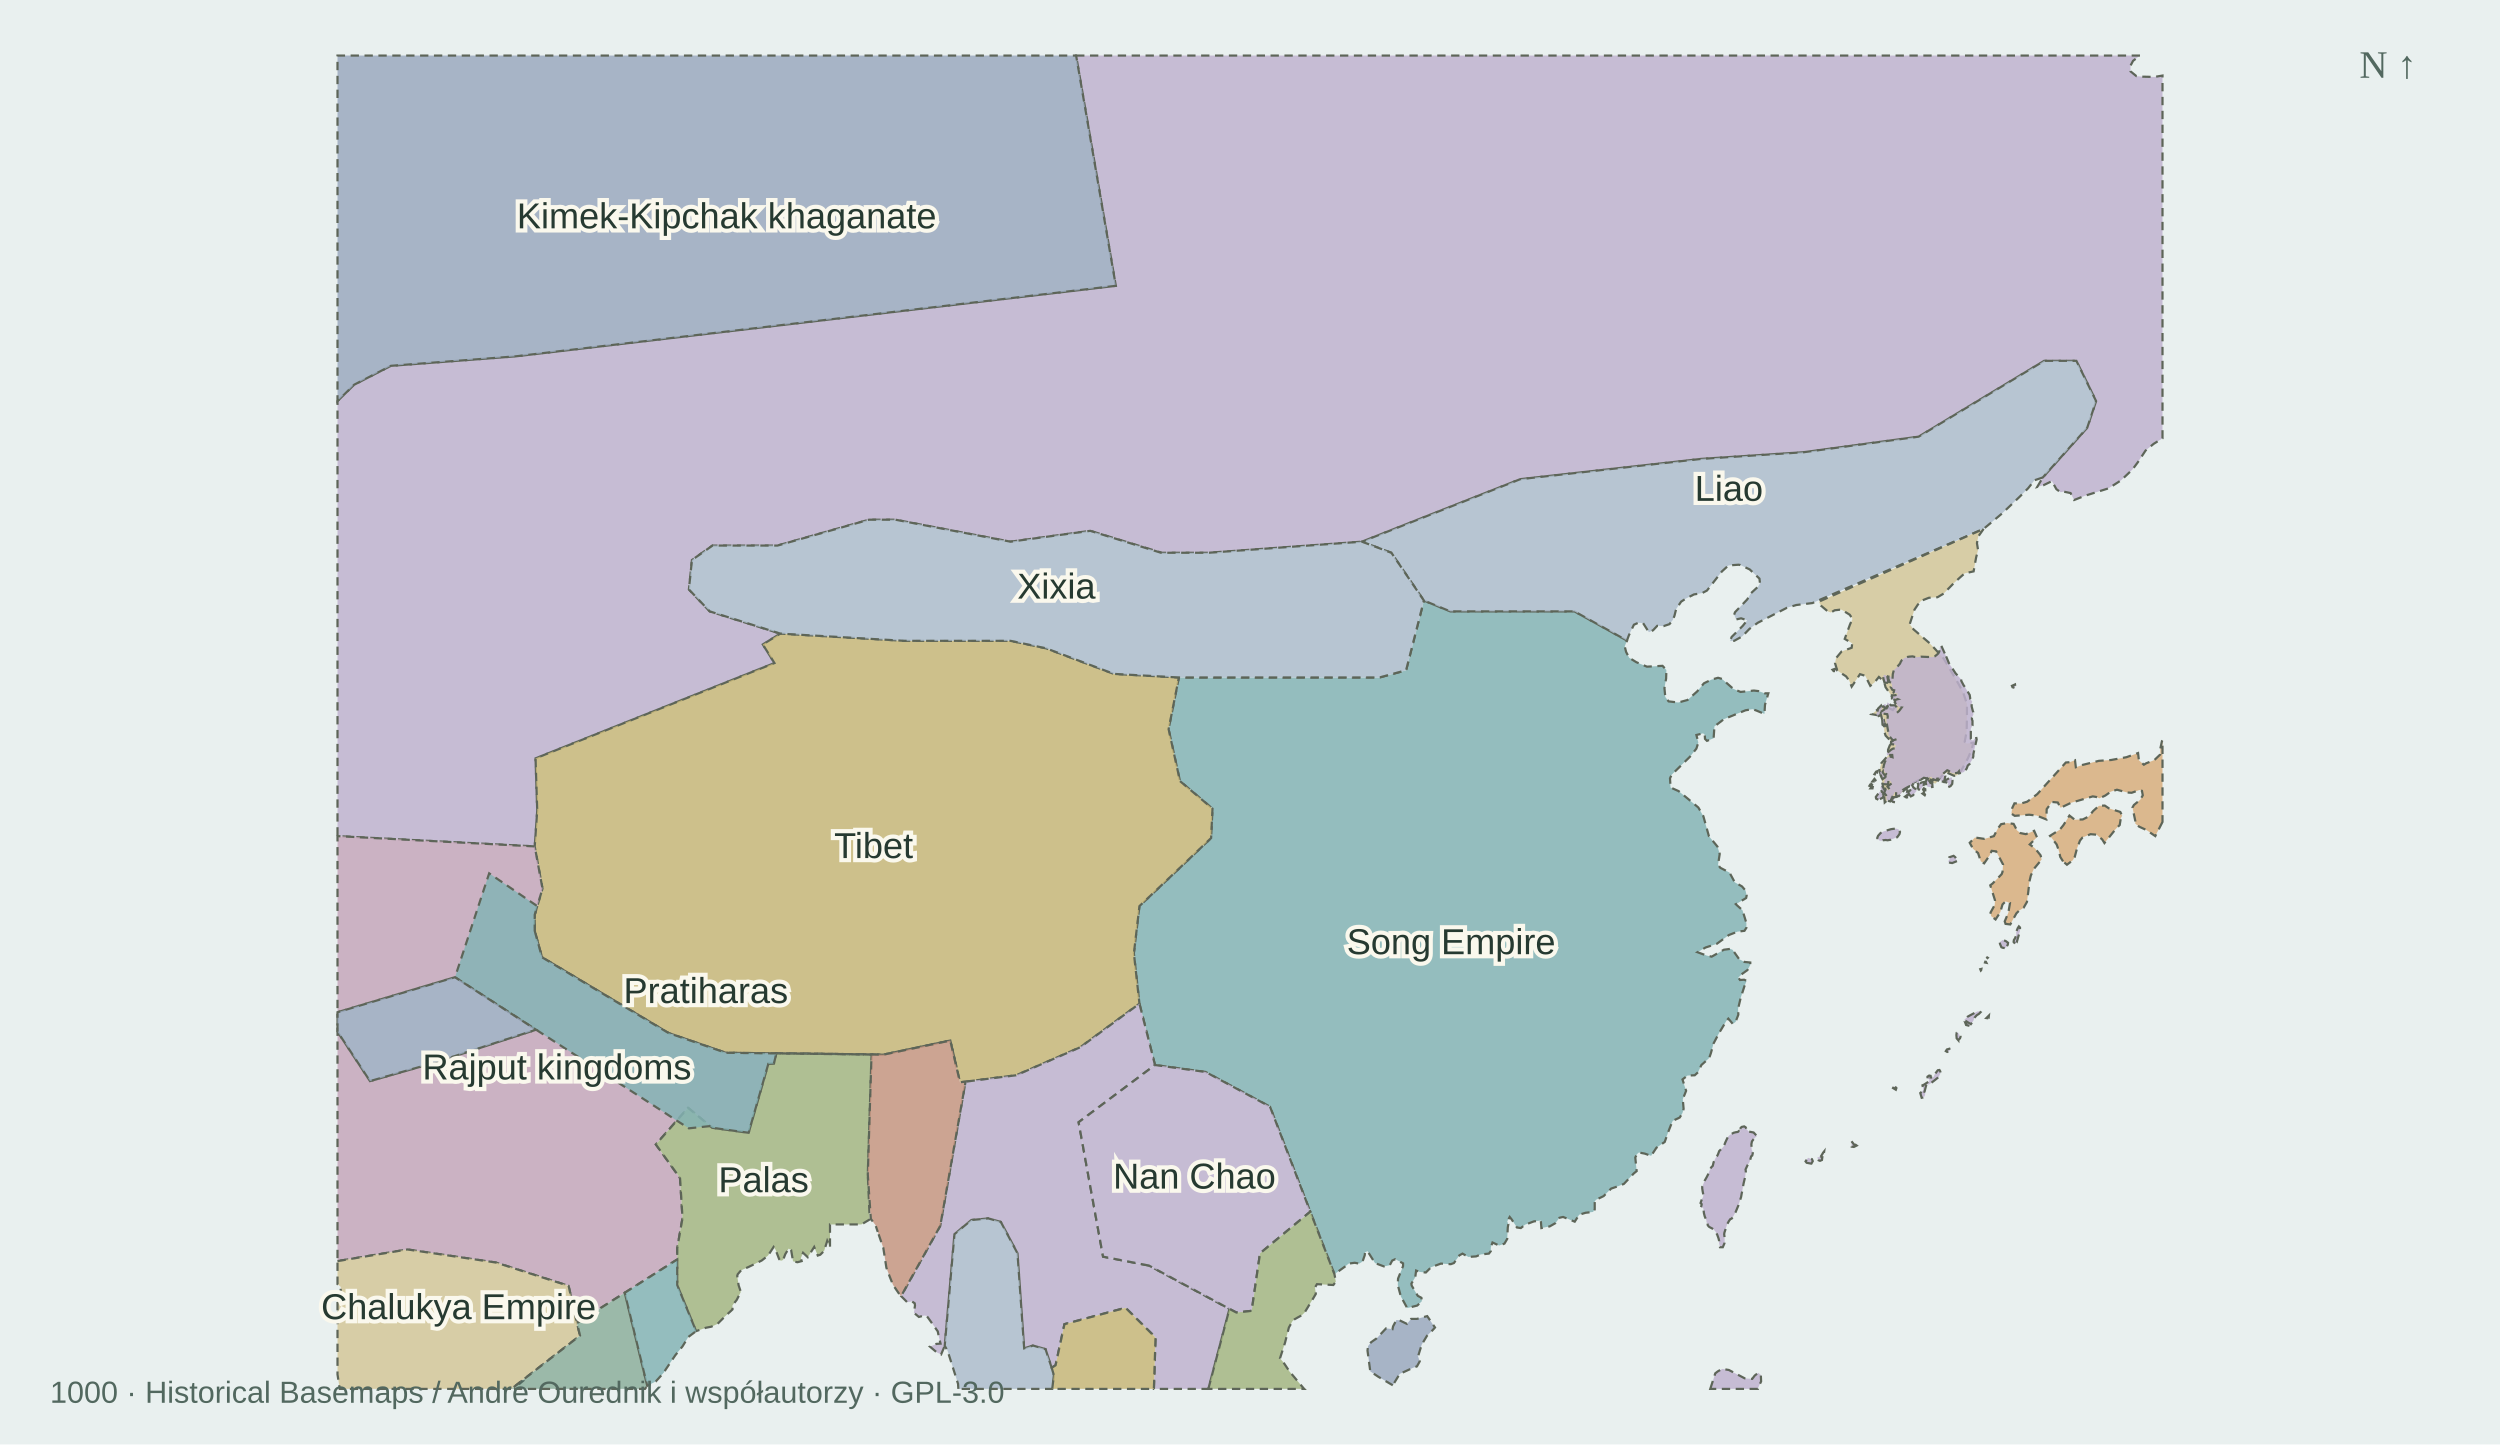
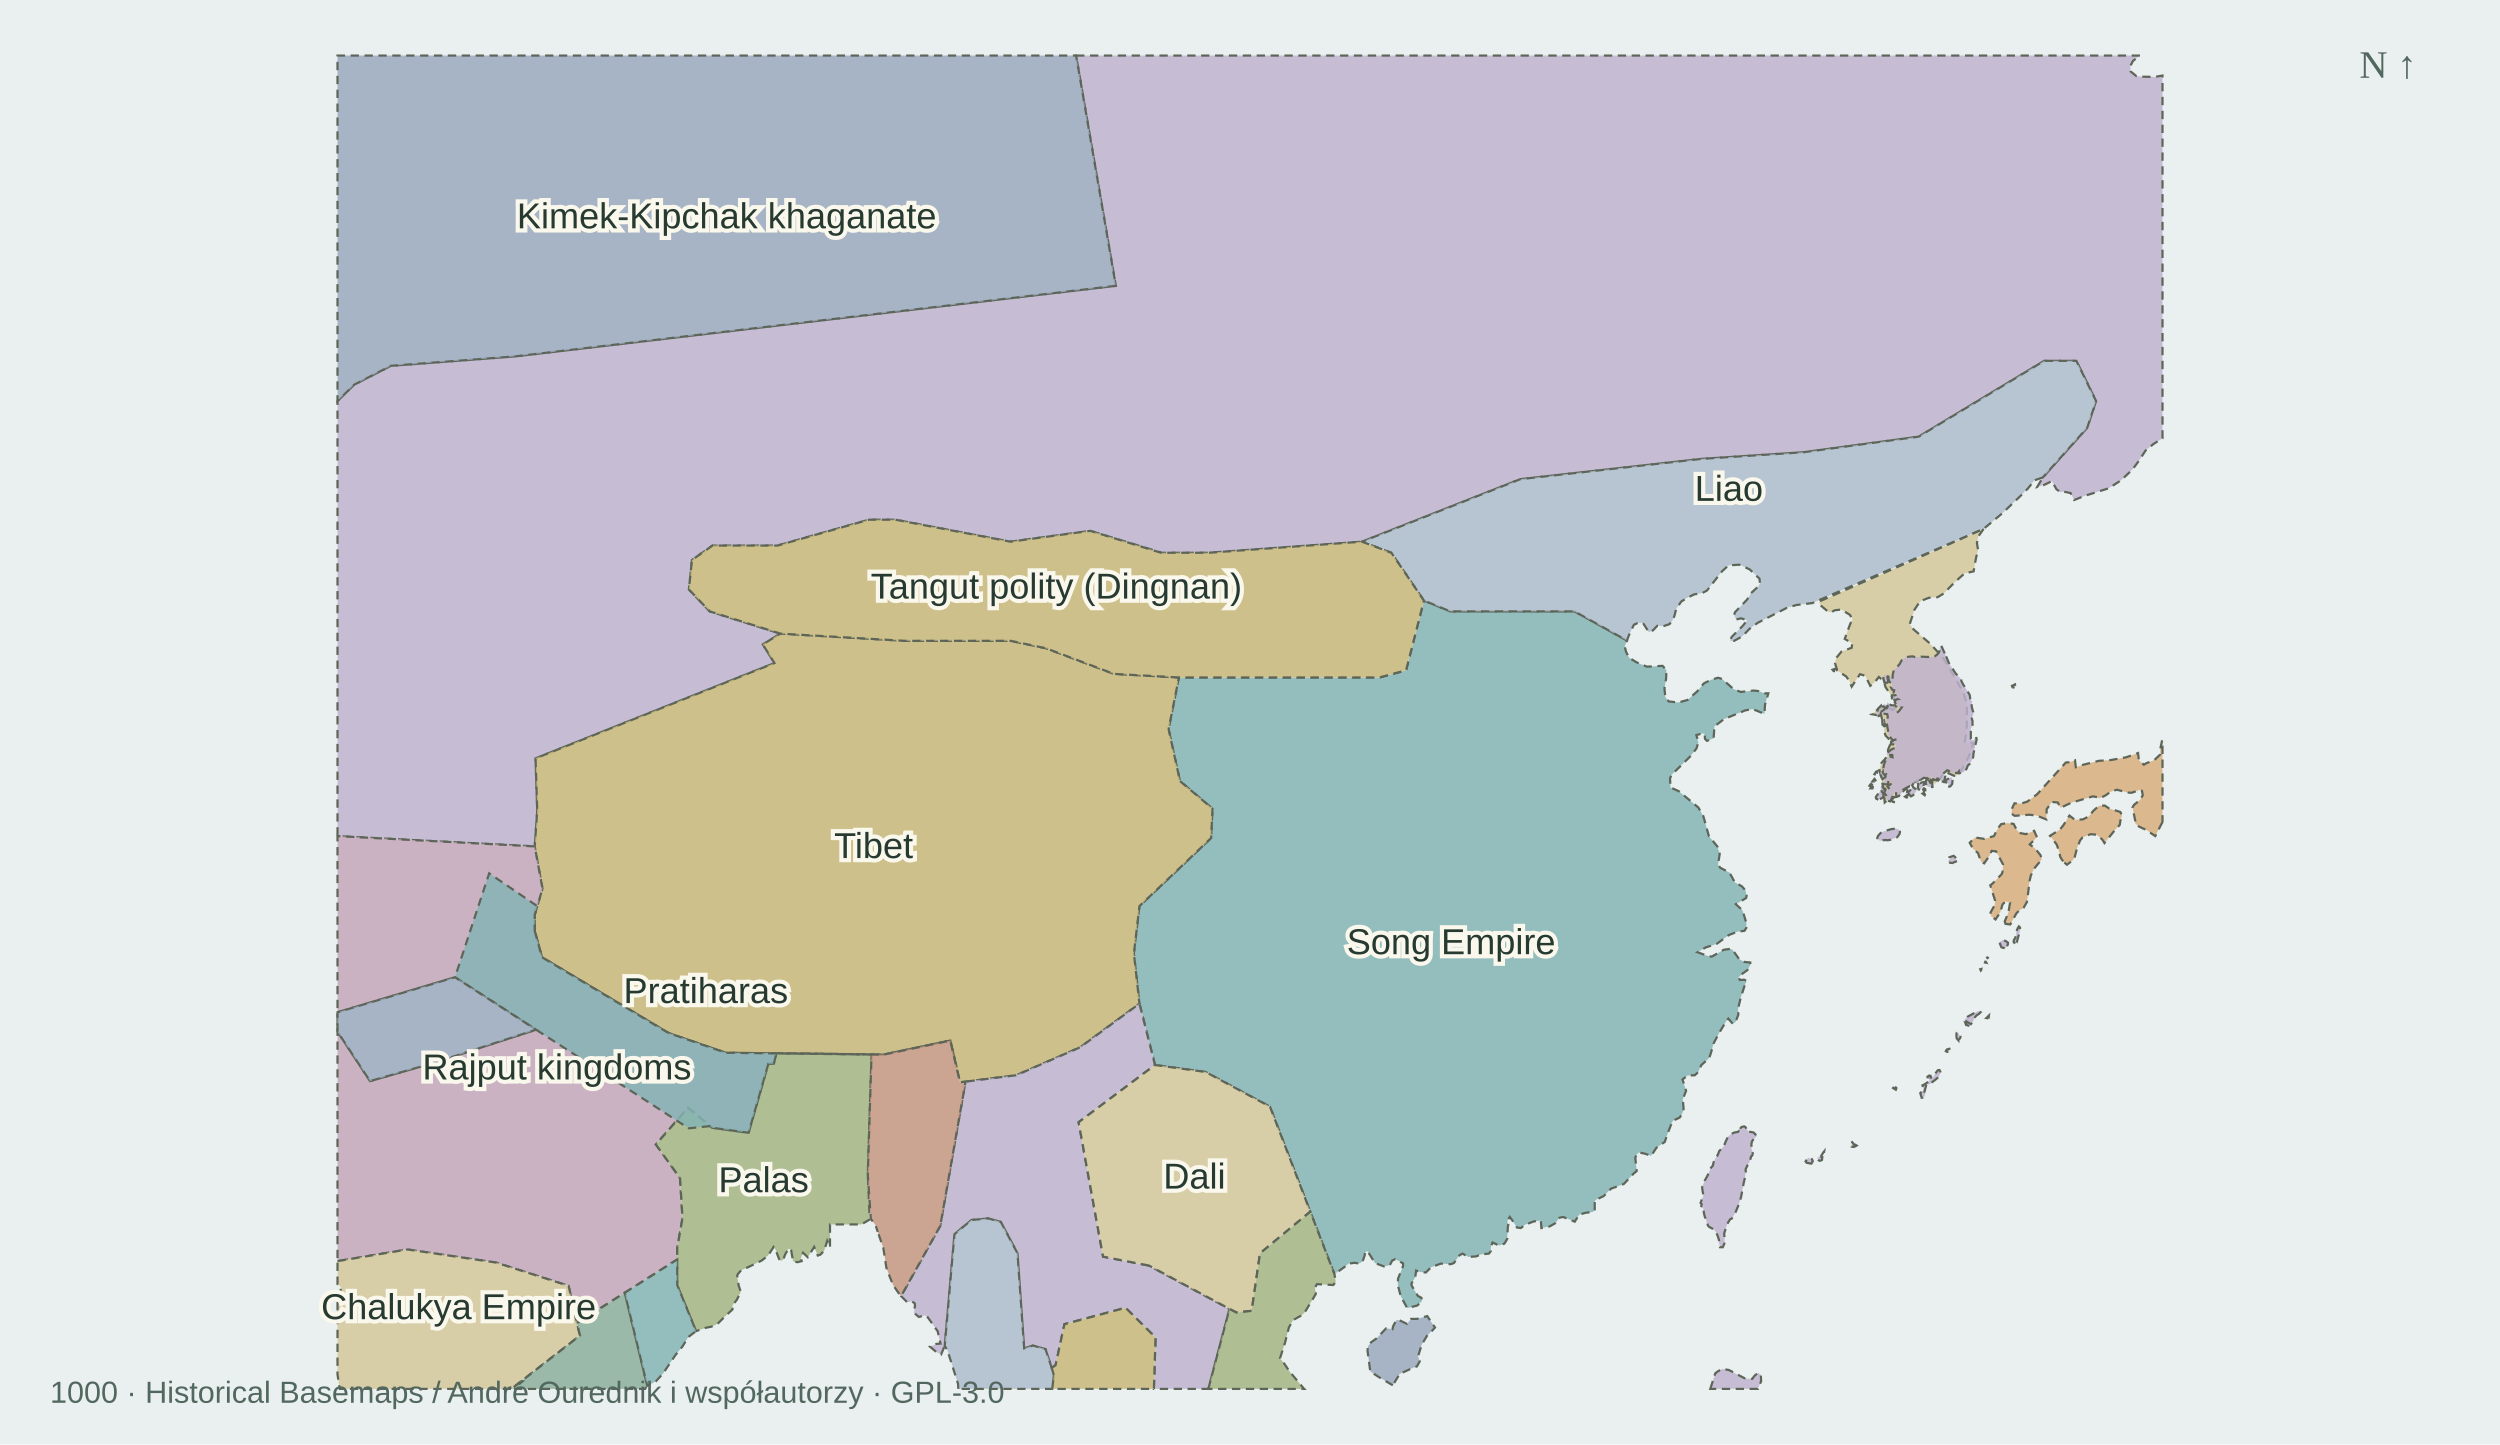
<svg xmlns="http://www.w3.org/2000/svg" viewBox="0 0 900 520" role="img" aria-label="Granice i obszary historyczne: 1000">
  <rect width="900" height="520" fill="#e9f0ef" />
  <path d="M121.5,144.4L127.5,138.5L140.7,131.7L185.5,128.3L401.7,102.9L387.4,20.0L770.4,20.0L767.9,21.9L767.0,23.6L767.0,25.7L769.1,27.4L771.3,27.6L775.6,27.7L778.5,27.2L778.5,157.8L775.3,159.8L772.4,162.2L769.7,166.3L767.7,169.0L763.6,172.9L759.1,175.8L750.5,178.5L746.7,180.0L745.4,177.5L743.0,177.0L741.8,177.2L740.3,176.1L738.7,173.2L735.6,174.7L733.4,175.3L735.4,171.9L751.4,154.0L754.6,144.4L747.5,129.9L735.9,129.9L690.7,157.2L649.3,162.8L612.5,165.2L547.3,172.5L490.3,195.0L435.0,199.0L418.3,199.0L392.5,191.1L363.8,195.0L322.4,187.1L312.8,187.1L279.9,196.4L256.5,196.4L249.1,201.6L248.0,212.2L255.5,220.1L280.9,228.1L274.6,232.0L278.8,238.7L192.8,273.0L192.9,276.5L193.4,291.8L192.5,304.7L121.5,301.0L121.5,144.4Z" fill="#c0b2cf" fill-opacity=".83" stroke="#5d6558" stroke-width=".8" stroke-dasharray="3 2" fill-rule="evenodd" />
  <path d="M415.8,383.4L410.2,361.3L408.2,343.2L410.2,326.2L423.3,313.8L436.0,301.7L436.5,291.1L424.8,281.2L420.7,262.5L424.4,243.9L496.6,243.9L506.2,241.3L512.6,216.2L522.1,220.1L566.8,220.1L585.7,230.6L584.9,232.7L585.4,234.7L586.5,236.8L589.1,238.4L592.9,240.0L598.5,239.7L599.9,241.2L599.8,244.3L599.2,247.7L599.5,250.9L600.7,252.5L604.2,252.9L607.5,252.0L611.0,248.9L613.4,246.0L616.0,244.7L618.5,244.0L619.9,244.4L624.0,248.0L626.6,249.1L631.4,248.6L633.1,248.8L635.3,249.6L636.6,249.6L635.4,253.7L635.2,257.0L632.3,255.8L630.9,255.3L628.4,255.7L620.6,258.9L617.2,261.5L616.9,265.8L614.5,266.7L613.8,266.0L613.7,264.5L613.1,264.0L610.7,264.6L611.4,267.3L610.7,269.5L608.4,272.4L601.8,278.9L601.2,280.2L601.4,283.5L604.3,284.8L607.7,287.6L611.4,290.7L613.2,293.8L615.2,301.0L618.3,304.8L619.1,307.4L618.5,311.3L619.3,312.4L622.6,314.1L624.5,317.6L627.1,319.1L628.4,320.6L628.8,322.4L628.6,323.3L624.9,325.5L625.3,325.9L627.3,327.7L628.7,332.3L628.7,334.0L628.0,335.1L625.5,335.4L622.4,336.6L618.0,339.8L614.0,341.1L611.1,342.8L614.4,344.0L616.2,344.4L620.6,341.9L622.9,341.6L623.7,341.9L626.1,345.3L628.0,346.3L630.1,346.5L630.1,347.4L629.1,349.2L627.3,350.5L625.8,351.9L626.4,352.8L627.9,352.7L628.8,353.1L628.0,355.0L626.6,359.4L625.7,363.2L625.8,365.3L624.8,367.9L623.8,368.6L622.2,366.7L621.5,367.5L618.8,372.0L616.9,375.6L615.9,379.2L615.3,380.9L612.5,383.4L611.3,386.0L610.1,387.1L607.5,387.2L605.7,388.6L607.0,392.7L605.8,395.7L606.1,399.2L605.7,400.7L604.7,402.3L602.2,403.5L601.5,405.1L600.6,407.4L599.3,411.1L596.3,413.2L594.4,416.1L592.1,415.3L590.0,414.9L589.3,415.5L588.7,416.7L589.2,421.6L588.2,422.4L584.6,426.2L582.9,426.9L580.0,427.9L577.3,430.6L574.6,431.9L574.1,432.5L574.1,435.4L573.5,436.3L570.8,436.6L568.5,437.3L566.9,439.8L565.2,439.1L562.7,438.1L561.4,438.4L560.0,440.3L557.9,441.5L554.9,442.1L554.7,439.4L552.2,439.7L549.0,440.9L547.5,442.1L546.1,441.9L544.2,439.0L543.5,438.1L542.6,439.7L543.0,440.7L542.8,441.9L542.6,446.0L541.6,447.7L539.7,448.4L537.3,447.3L536.7,449.0L536.7,450.4L536.0,451.3L533.1,451.6L531.4,452.3L528.6,452.5L526.5,451.3L525.4,451.9L523.4,454.7L522.3,455.1L518.7,454.9L515.2,456.2L513.3,458.1L511.1,457.9L509.8,457.4L509.5,459.8L508.1,462.1L508.2,462.8L510.4,466.5L511.7,467.2L511.9,468.4L510.2,470.0L506.6,470.9L504.3,466.7L503.2,462.6L503.3,460.3L505.1,455.8L505.1,454.8L502.3,453.3L501.2,453.8L500.3,455.5L498.2,455.9L495.0,454.7L492.3,450.4L491.4,450.9L491.3,451.9L490.5,454.2L489.3,454.9L487.7,454.6L485.5,454.9L484.3,455.9L480.4,458.7L471.7,436.2L457.2,398.4L434.0,385.9L415.8,383.4Z" fill="#84b4b5" fill-opacity=".83" stroke="#5d6558" stroke-width=".8" stroke-dasharray="3 2" fill-rule="evenodd" />
  <path d="M424.8,281.2L436.5,291.1L436.0,301.7L423.3,313.8L410.2,326.2L408.2,343.2L410.2,361.3L388.9,377.0L365.8,387.1L359.3,387.9L347.6,389.4L345.6,389.6L342.1,374.6L317.9,379.7L313.8,379.6L290.7,379.3L279.5,379.2L261.3,379.0L240.7,371.9L233.5,367.6L195.1,344.6L192.5,335.1L192.5,329.3L195.3,319.9L192.5,304.7L193.4,291.8L192.9,276.5L192.8,273.0L278.8,238.7L274.6,232.0L280.9,228.1L325.6,230.7L363.8,230.7L376.6,233.4L401.0,242.6L424.4,243.9L420.7,262.5L424.8,281.2Z" fill="#c8b777" fill-opacity=".83" stroke="#5d6558" stroke-width=".8" stroke-dasharray="3 2" fill-rule="evenodd" />
  <path d="M401.7,102.9L185.5,128.3L140.7,131.7L127.5,138.5L121.5,144.4L121.5,20.0L387.4,20.0L401.7,102.9Z" fill="#9aa9be" fill-opacity=".83" stroke="#5d6558" stroke-width=".8" stroke-dasharray="3 2" fill-rule="evenodd" />
  <path d="M207.7,476.3L204.7,462.9L178.5,454.5L146.7,449.8L121.5,454.0L121.5,301.0L192.5,304.7L195.3,319.9L192.5,329.3L192.5,335.1L195.1,344.6L233.5,367.6L240.7,371.9L261.3,379.0L279.5,379.2L278.6,382.9L276.6,383.0L269.5,407.8L256.4,406.0L247.7,398.8L236.1,412.0L244.8,424.1L245.7,438.5L243.8,449.3L243.8,453.4L224.9,465.4L207.7,476.3ZM179.4,375.1L193.0,370.7L163.8,351.8L121.5,364.4L121.5,371.4L133.2,389.2L156.0,382.7L179.4,375.1Z" fill="#c5a6bb" fill-opacity=".83" stroke="#5d6558" stroke-width=".8" stroke-dasharray="3 2" fill-rule="evenodd" />
  <path d="M735.4,171.9L732.4,172.9L730.1,175.8L727.0,178.9L720.8,184.8L714.1,190.4L654.5,216.2L652.5,217.1L646.7,217.8L643.3,218.8L632.8,224.2L629.8,226.4L627.2,229.1L624.3,230.7L622.8,230.8L623.4,229.3L627.4,225.3L629.0,223.3L626.8,222.6L625.0,223.0L624.3,221.3L624.6,220.4L629.0,215.8L630.3,213.6L632.9,211.2L633.6,210.0L633.4,208.3L629.9,205.0L626.5,203.4L625.9,203.3L623.0,203.5L622.2,203.6L619.9,205.7L614.5,212.6L612.8,213.5L609.8,214.0L606.9,215.5L605.2,216.6L603.4,219.3L602.8,221.7L602.2,223.2L601.0,224.7L598.9,225.4L596.6,225.3L595.1,226.9L593.6,227.6L591.5,224.3L589.8,224.2L588.2,224.9L586.4,228.7L585.7,230.6L566.8,220.1L522.1,220.1L512.6,216.2L500.9,199.0L490.3,195.0L547.3,172.5L612.5,165.2L649.3,162.8L690.7,157.2L735.9,129.9L747.5,129.9L754.6,144.4L751.4,154.0L735.4,171.9Z" fill="#adbdcd" fill-opacity=".83" stroke="#5d6558" stroke-width=".8" stroke-dasharray="3 2" fill-rule="evenodd" />
-   <path d="M424.4,243.9L401.0,242.6L376.6,233.4L363.8,230.7L325.6,230.7L280.9,228.1L255.5,220.1L248.0,212.2L249.1,201.6L256.5,196.4L279.9,196.4L312.8,187.1L322.4,187.1L363.8,195.0L392.5,191.1L418.0,199.0L435.0,199.0L490.3,195.0L500.9,199.0L512.6,216.2L506.2,241.3L496.6,243.9L424.4,243.9Z" fill="#adbdcd" fill-opacity=".83" stroke="#5d6558" stroke-width=".8" stroke-dasharray="3 2" fill-rule="evenodd" />
+   <path d="M424.4,243.9L401.0,242.6L376.6,233.4L363.8,230.7L325.6,230.7L280.9,228.1L255.5,220.1L248.0,212.2L249.1,201.6L256.5,196.4L279.9,196.4L312.8,187.1L322.4,187.1L363.8,195.0L392.5,191.1L418.0,199.0L435.0,199.0L490.3,195.0L500.9,199.0L512.6,216.2L506.2,241.3L496.6,243.9L424.4,243.9Z" fill="#c8b777" fill-opacity=".83" stroke="#5d6558" stroke-width=".8" stroke-dasharray="3 2" fill-rule="evenodd" />
  <path d="M415.4,500.0L416.0,481.5L405.2,470.8L383.2,476.7L380.0,491.5L378.6,492.4L376.4,485.7L371.9,484.4L368.7,485.4L366.3,451.2L360.3,439.9L355.7,438.6L355.2,438.7L349.7,439.2L343.6,444.3L340.1,484.5L338.8,487.6L337.3,486.9L334.8,484.8L337.1,483.8L338.6,483.7L337.9,480.9L337.6,479.3L334.4,474.8L333.6,473.7L332.7,473.6L330.8,474.1L329.0,472.6L329.4,470.0L329.3,469.2L328.3,468.5L326.6,468.8L324.4,466.6L338.5,441.3L347.6,389.4L359.3,387.9L365.8,387.1L388.9,377.0L410.2,361.3L415.8,383.4L388.3,404.0L397.1,452.4L413.6,455.6L442.6,471.2L435.0,500.0L415.4,500.0Z" fill="#c0b2cf" fill-opacity=".83" stroke="#5d6558" stroke-width=".8" stroke-dasharray="3 2" fill-rule="evenodd" />
-   <path d="M413.6,455.6L397.1,452.4L388.3,404.0L415.8,383.4L434.0,385.9L457.2,398.4L471.7,436.2L453.6,451.2L450.6,471.9L445.1,472.5L442.6,471.2L413.6,455.6Z" fill="#c0b2cf" fill-opacity=".83" stroke="#5d6558" stroke-width=".8" stroke-dasharray="3 2" fill-rule="evenodd" />
+   <path d="M413.6,455.6L397.1,452.4L388.3,404.0L415.8,383.4L434.0,385.9L457.2,398.4L471.7,436.2L453.6,451.2L450.6,471.9L445.1,472.5L442.6,471.2L413.6,455.6Z" fill="#d4c798" fill-opacity=".83" stroke="#5d6558" stroke-width=".8" stroke-dasharray="3 2" fill-rule="evenodd" />
  <path d="M298.8,440.8L298.8,443.9L298.8,446.4L298.8,447.3L298.8,449.0L297.8,446.7L296.7,450.3L295.3,451.7L294.4,452.0L293.1,448.9L290.8,452.6L289.1,451.0L288.3,452.9L288.6,454.0L287.1,454.4L285.5,454.1L284.8,450.0L283.9,449.5L282.7,451.5L281.9,453.6L281.1,453.9L280.5,453.3L279.2,449.9L278.5,448.9L276.5,452.0L274.2,453.8L269.5,456.1L266.8,457.3L265.6,458.7L265.4,459.3L265.9,462.7L266.7,465.1L265.2,468.0L263.7,469.9L263.7,471.4L261.1,473.8L258.3,476.6L256.1,477.6L254.1,478.0L250.6,479.2L243.8,462.6L243.8,449.3L245.7,438.5L244.8,424.1L236.1,412.0L247.7,398.8L256.4,406.0L269.5,407.8L276.6,383.0L278.6,382.9L279.5,379.2L290.7,379.3L313.8,379.6L313.7,381.1L312.4,422.8L313.1,439.0L310.1,440.8L298.8,440.8Z" fill="#a4b681" fill-opacity=".83" stroke="#5d6558" stroke-width=".8" stroke-dasharray="3 2" fill-rule="evenodd" />
  <path d="M121.5,454.0L146.7,449.8L178.5,454.5L204.7,462.9L207.7,476.3L208.8,480.8L184.1,500.0L122.3,500.0L121.5,494.8L121.5,467.3L122.6,465.1L122.7,463.3L121.5,462.3L121.5,454.0Z" fill="#d4c798" fill-opacity=".83" stroke="#5d6558" stroke-width=".8" stroke-dasharray="3 2" fill-rule="evenodd" />
  <path d="M192.5,335.1L194.6,342.7L195.1,344.6L233.5,367.6L240.7,371.9L261.3,379.0L317.9,379.7L342.1,374.6L344.4,384.3L342.1,374.6L317.9,379.7L313.8,379.6L290.7,379.3L279.5,379.2L278.6,382.9L276.6,383.0L269.5,407.8L259.3,406.4L256.4,406.0L255.6,405.4L248.0,406.2L243.6,403.4L234.4,397.4L193.0,370.7L163.8,351.8L176.1,314.4L193.4,326.2L192.5,329.3L192.5,335.1Z" fill="#84b4b5" fill-opacity=".83" stroke="#5d6558" stroke-width=".8" stroke-dasharray="3 2" fill-rule="evenodd" />
  <path d="M714.1,190.4L712.2,193.1L711.7,195.5L712.1,198.0L711.4,200.7L710.5,205.7L707.3,206.4L705.7,207.8L703.3,210.0L699.7,213.7L697.5,215.0L694.4,215.2L691.6,216.3L690.4,217.7L689.2,219.5L687.5,224.7L688.9,226.6L694.6,231.5L696.6,233.6L699.8,237.2L705.3,246.6L706.8,249.5L708.1,253.4L708.1,257.8L708.0,263.3L707.3,267.0L708.0,267.7L710.4,267.4L709.8,269.8L708.5,272.9L706.1,277.3L704.6,279.1L703.5,279.3L700.8,278.1L699.6,278.7L696.8,282.1L694.8,281.6L693.4,280.3L690.9,280.8L688.4,282.0L682.8,286.9L680.6,287.1L678.5,288.9L678.2,285.6L678.0,283.8L677.2,279.6L676.6,277.3L677.3,274.7L679.7,272.0L679.7,269.9L680.7,267.4L680.5,266.6L678.8,264.8L678.3,263.1L678.4,260.3L678.0,258.3L676.6,257.6L673.8,257.1L676.9,254.7L678.3,254.1L681.4,255.6L682.5,254.2L682.4,252.6L678.8,247.4L678.3,245.5L677.7,244.9L676.4,243.7L674.8,245.7L673.3,246.9L671.5,243.3L669.6,242.7L666.6,247.2L665.7,245.0L664.6,243.5L661.4,241.4L660.6,238.7L661.0,236.9L663.0,234.5L666.6,233.2L666.8,231.6L664.1,230.0L666.0,224.8L666.9,222.8L665.9,221.3L663.0,219.5L662.3,219.5L660.5,219.7L659.1,220.5L658.0,220.1L655.5,218.0L654.8,216.6L714.1,190.4Z" fill="#d4c798" fill-opacity=".83" stroke="#5d6558" stroke-width=".8" stroke-dasharray="3 2" fill-rule="evenodd" />
  <path d="M338.5,441.3L324.4,466.6L323.9,466.1L321.5,462.6L320.9,461.1L320.3,459.6L319.1,456.4L318.0,449.3L315.7,442.6L316.0,443.5L315.2,441.1L313.5,438.8L312.4,422.8L313.7,381.1L313.8,379.6L317.9,379.7L342.1,374.6L345.6,389.6L347.6,389.4L338.5,441.3Z" fill="#c79580" fill-opacity=".83" stroke="#5d6558" stroke-width=".8" stroke-dasharray="3 2" fill-rule="evenodd" />
  <path d="M345.0,500.0L344.9,498.2L343.1,492.5L341.1,486.2L340.1,484.5L343.6,444.3L349.7,439.2L355.2,438.7L355.7,438.6L360.3,439.9L366.3,451.2L368.7,485.4L371.9,484.4L376.4,485.7L378.6,492.4L379.4,495.1L378.8,500.0L345.0,500.0Z" fill="#adbdcd" fill-opacity=".83" stroke="#5d6558" stroke-width=".8" stroke-dasharray="3 2" fill-rule="evenodd" />
  <path d="M156.0,382.7L133.2,389.2L121.5,371.4L121.5,364.4L163.8,351.8L193.0,370.7L179.4,375.1L156.0,382.7Z" fill="#9aa9be" fill-opacity=".83" stroke="#5d6558" stroke-width=".8" stroke-dasharray="3 2" fill-rule="evenodd" />
  <path d="M435.0,500.0L442.6,471.2L445.1,472.5L450.6,471.9L453.6,451.2L471.7,436.2L480.4,458.7L480.9,461.4L480.0,462.6L474.1,462.3L473.4,463.5L473.7,465.8L472.4,468.0L469.6,472.6L468.6,473.5L466.1,474.9L465.3,475.6L464.0,477.9L462.6,483.4L460.8,489.0L462.0,490.4L464.2,493.7L469.4,499.9L469.5,500.0L435.0,500.0Z" fill="#a4b681" fill-opacity=".83" stroke="#5d6558" stroke-width=".8" stroke-dasharray="3 2" fill-rule="evenodd" />
  <path d="M680.7,302.3L679.5,302.5L678.9,302.4L677.8,302.5L677.3,302.7L676.6,302.6L676.2,302.2L675.8,301.7L676.1,300.9L677.0,299.9L677.5,299.6L678.1,299.3L680.8,298.5L681.5,298.4L682.5,298.3L683.0,298.4L683.5,298.6L684.0,299.5L683.8,300.3L683.0,301.4L682.2,301.7L680.7,302.3ZM682.2,288.8L681.5,288.7L681.0,288.3L681.0,287.6L681.5,287.4L682.2,288.6L682.2,288.8ZM686.9,287.0L686.3,287.1L685.8,286.8L686.7,286.1L687.2,286.3L687.0,286.9L686.9,287.0ZM692.9,286.3L692.1,285.7L692.6,285.4L693.0,286.1L692.9,286.3ZM676.2,287.9L675.4,287.5L675.3,286.9L676.7,285.0L677.3,285.2L678.1,286.0L678.0,286.7L677.8,287.2L676.9,287.6L676.3,287.8L676.2,287.9ZM693.0,285.0L692.6,284.8L692.3,284.2L692.6,283.8L693.1,284.1L693.1,284.9L693.0,285.0ZM674.1,283.8L673.4,283.8L673.8,283.2L674.2,283.3L674.1,283.8ZM674.1,282.2L673.9,282.6L673.5,283.1L673.0,282.9L673.3,282.4L673.9,282.2L674.1,282.2ZM696.0,281.7L695.2,281.6L694.8,281.3L695.1,280.7L695.8,281.0L696.0,281.7ZM674.9,281.3L674.1,281.3L674.8,280.4L675.2,280.9L674.9,281.3ZM694.6,282.0L695.1,281.8L695.6,281.9L695.7,283.3L694.9,283.4L693.9,283.2L693.5,282.8L693.2,281.5L693.7,280.5L694.2,280.4L694.1,281.1L694.6,282.0ZM702.9,281.1L702.8,282.2L702.2,283.0L701.8,283.2L701.3,283.4L701.3,282.6L701.4,281.9L700.8,281.7L700.3,281.6L700.2,281.0L701.8,280.1L702.5,279.8L702.7,280.3L702.9,281.0L702.9,281.1ZM675.3,278.9L674.8,278.7L675.4,277.8L675.9,277.6L675.7,278.4L675.3,278.9ZM678.7,261.3L678.2,261.3L677.7,260.9L677.6,259.2L678.0,258.8L678.7,261.2L678.7,261.3ZM725.2,247.6L724.5,247.4L724.3,246.9L725.4,246.4L725.5,247.3L725.2,247.6ZM679.4,245.8L678.9,245.8L678.4,245.7L678.0,244.2L678.0,243.3L678.4,242.9L679.4,243.4L679.8,245.4L679.4,245.8ZM660.6,241.6L660.1,241.6L659.7,241.1L660.5,240.8L661.1,241.0L660.7,241.6L660.6,241.6ZM700.6,236.3L701.6,238.7L704.0,242.4L705.5,244.0L706.0,244.6L706.1,245.2L706.9,246.7L707.5,247.5L708.2,248.7L709.1,250.2L709.3,251.6L710.0,252.6L709.8,253.2L709.8,254.3L710.0,255.1L710.2,255.9L710.4,256.4L710.4,257.3L710.1,257.9L709.9,258.4L709.9,259.0L710.1,259.5L710.1,261.2L709.7,261.9L709.5,262.4L709.5,266.0L709.9,266.5L710.4,266.5L711.0,265.8L711.5,265.7L711.6,266.2L710.6,270.6L710.4,271.6L710.4,272.3L710.1,273.3L709.1,275.0L708.4,275.6L708.0,276.7L707.3,277.6L706.9,278.0L705.3,278.4L705.2,277.7L704.8,278.2L703.5,278.4L702.7,278.3L701.5,277.5L701.0,277.3L699.1,278.9L699.9,278.8L700.3,279.4L700.0,280.9L699.7,281.5L698.6,281.1L698.7,280.3L697.4,280.3L697.2,280.9L696.7,280.8L695.8,280.5L695.3,279.6L694.1,280.0L693.6,280.2L692.6,280.0L691.5,280.7L691.0,280.5L690.7,280.9L690.9,281.4L691.3,281.9L691.8,281.7L692.7,281.5L692.7,282.1L692.4,283.0L691.3,284.4L690.7,284.2L690.4,283.5L690.6,282.5L690.1,281.3L689.0,281.8L688.4,282.7L688.7,283.3L689.1,283.7L689.7,284.1L690.0,284.7L688.7,286.3L687.9,286.7L687.2,285.8L686.4,285.8L685.9,285.5L686.7,284.2L686.6,285.0L687.2,285.0L688.1,284.0L688.3,283.4L688.2,282.9L687.5,283.0L686.9,283.3L685.8,283.9L685.0,284.4L684.5,285.5L684.0,286.1L683.6,286.6L682.7,286.7L682.6,286.1L682.6,285.2L682.1,285.2L681.3,286.8L680.5,288.5L679.7,288.3L679.2,288.0L679.0,286.3L678.3,285.4L677.5,285.1L677.1,284.2L677.0,283.6L677.2,282.8L677.8,283.2L678.6,284.7L678.9,284.0L679.7,284.4L680.5,284.4L679.5,283.2L680.6,282.3L681.1,282.0L680.4,281.0L679.8,281.1L679.8,281.8L679.5,282.4L678.2,282.3L678.5,280.8L678.7,279.9L678.1,280.2L677.7,280.5L677.4,280.0L676.8,278.0L677.8,277.5L677.8,278.1L678.6,279.2L679.0,278.6L678.6,278.0L678.3,277.5L678.0,276.5L678.2,275.4L678.6,274.2L678.9,273.7L679.3,273.0L679.7,272.6L680.7,272.4L681.3,272.6L681.2,271.8L679.9,271.8L679.4,272.0L679.2,271.2L680.8,269.9L681.5,269.5L682.1,269.4L682.6,268.3L681.9,268.0L680.7,267.9L680.8,267.0L681.6,266.7L682.2,266.5L683.1,266.0L681.9,266.4L681.4,266.5L679.9,264.7L679.8,263.6L679.4,261.4L679.2,260.2L679.1,259.0L679.5,258.8L679.6,257.9L679.4,257.1L677.9,256.9L677.4,257.4L677.7,258.1L677.5,258.7L677.1,257.2L676.7,257.6L676.2,257.8L675.5,257.3L675.6,256.7L675.9,256.0L676.1,255.1L677.2,254.0L677.6,255.0L677.3,255.5L677.2,256.2L678.4,255.4L678.5,254.9L678.2,254.4L677.8,254.1L678.3,253.5L678.8,253.5L679.2,254.4L679.0,255.3L679.6,254.3L679.3,253.6L679.4,252.9L680.1,253.2L680.7,253.9L681.3,253.9L682.2,253.9L682.8,254.6L682.9,255.3L682.9,256.6L683.7,255.9L684.6,254.7L683.8,254.6L683.3,254.2L682.1,252.9L682.3,252.0L682.8,251.8L683.2,251.7L682.2,251.3L681.8,251.8L681.1,251.5L681.1,250.3L682.1,250.3L683.1,250.1L683.0,249.5L682.2,249.6L681.7,249.3L681.9,248.5L681.2,248.3L680.7,247.4L681.2,247.2L681.1,246.5L680.8,245.8L680.2,245.5L679.8,244.2L679.8,243.6L680.9,243.6L681.3,244.6L681.4,242.7L681.8,241.2L682.3,240.8L682.8,240.3L684.0,238.9L684.3,238.2L684.7,237.6L685.2,237.2L685.6,236.9L686.7,236.5L687.3,236.4L688.5,236.3L689.3,236.5L690.2,236.6L691.5,236.4L693.9,236.5L694.8,236.5L695.6,236.6L696.5,236.3L696.9,236.0L697.4,235.6L697.8,235.2L698.1,234.7L698.3,233.9L698.3,233.2L698.9,232.4L699.1,233.0L700.6,236.3Z" fill="#c0b2cf" fill-opacity=".83" stroke="#5d6558" stroke-width=".8" stroke-dasharray="3 2" fill-rule="evenodd" />
  <path d="M378.6,492.4L380.0,491.5L383.2,476.7L405.2,470.8L416.0,481.5L415.4,500.0L378.8,500.0L379.4,495.1L378.6,492.4Z" fill="#c8b777" fill-opacity=".83" stroke="#5d6558" stroke-width=".8" stroke-dasharray="3 2" fill-rule="evenodd" />
  <path d="M224.9,465.4L233.0,498.9L232.2,500.0L184.1,500.0L208.8,480.8L207.7,476.3L224.9,465.4Z" fill="#8caf9b" fill-opacity=".83" stroke="#5d6558" stroke-width=".8" stroke-dasharray="3 2" fill-rule="evenodd" />
  <path d="M722.0,332.6L721.7,331.7L723.0,328.6L723.6,325.1L722.0,324.5L720.9,325.6L720.1,328.4L718.4,331.0L716.8,329.8L716.6,328.5L718.1,325.8L718.2,324.1L716.5,318.7L717.3,318.1L720.6,314.7L720.9,313.9L721.1,311.2L718.6,306.5L717.0,306.3L716.3,307.9L714.3,310.8L713.1,310.1L712.1,307.1L710.3,305.6L709.1,303.4L711.0,301.5L714.4,302.0L717.8,301.0L719.2,298.3L720.4,296.7L722.6,296.3L724.9,296.6L726.1,298.9L727.3,299.9L729.3,300.3L732.3,299.1L733.3,301.4L730.7,304.0L732.6,305.4L734.6,307.9L735.0,309.4L732.2,312.8L731.1,315.2L730.6,317.3L730.2,320.9L729.7,324.7L728.5,326.8L727.6,327.4L726.9,327.8L725.9,328.8L723.7,332.8L722.0,332.6ZM742.7,310.1L741.7,308.5L741.2,306.3L740.4,304.0L738.0,300.9L741.5,298.7L742.8,297.1L745.0,293.6L746.9,295.1L749.8,295.0L752.0,293.9L753.5,292.0L755.6,290.1L757.7,290.0L759.2,291.0L763.3,292.3L764.0,293.7L763.5,294.5L763.1,297.0L761.7,298.4L757.6,303.5L756.8,302.2L754.8,300.5L752.6,300.3L749.7,301.5L748.8,302.6L747.7,305.5L746.9,308.5L746.2,309.7L744.1,311.3L742.7,310.1ZM778.5,295.9L775.9,301.0L772.7,298.8L770.1,297.6L768.7,296.5L768.7,295.5L767.7,290.7L768.2,289.8L770.5,287.9L771.4,286.3L771.1,284.7L770.2,284.4L767.4,285.4L765.8,285.3L762.1,284.3L759.9,285.0L757.9,286.4L755.8,287.4L754.6,286.9L753.4,286.7L745.6,289.0L741.8,290.8L740.8,288.9L738.7,288.7L736.8,291.3L736.7,295.0L733.2,293.6L730.5,293.3L725.3,293.7L724.1,292.9L724.4,290.9L725.2,289.2L727.5,289.3L729.8,288.6L733.4,285.9L743.7,274.5L745.0,274.4L747.0,273.7L747.3,276.2L749.6,275.4L755.6,273.9L760.0,273.6L765.5,272.6L769.7,271.1L770.0,273.7L771.8,275.3L772.6,274.8L775.6,273.6L777.7,271.6L777.7,269.6L778.3,266.8L778.5,266.5L778.5,295.9Z" fill="#d9ae7b" fill-opacity=".83" stroke="#5d6558" stroke-width=".8" stroke-dasharray="3 2" fill-rule="evenodd" />
  <path d="M224.9,465.4L243.8,453.4L243.8,462.6L250.6,479.2L247.8,481.3L245.7,484.7L243.1,487.9L239.6,493.1L239.0,494.1L236.1,497.3L233.0,498.9L224.9,465.4Z" fill="#84b4b5" fill-opacity=".83" stroke="#5d6558" stroke-width=".8" stroke-dasharray="3 2" fill-rule="evenodd" />
  <path d="M629.7,407.4L630.3,407.5L631.3,407.7L632.5,409.0L631.9,409.5L631.3,410.1L630.7,410.9L630.5,411.9L630.6,413.9L630.9,414.5L631.0,415.2L630.8,416.0L630.4,416.3L630.0,417.8L629.8,418.4L629.1,419.5L628.4,421.0L628.5,421.7L628.4,422.4L628.3,423.5L627.7,426.0L627.2,428.8L627.0,429.7L626.8,430.9L625.8,434.0L624.8,436.4L623.8,438.2L623.4,438.7L622.9,438.9L622.4,439.6L621.8,440.7L620.8,443.7L620.7,444.3L620.8,445.1L620.9,446.8L620.8,447.6L620.2,449.0L619.2,449.0L618.8,447.4L618.9,446.8L618.7,445.9L618.2,444.5L617.6,443.4L616.9,442.6L616.3,442.2L615.7,441.9L615.2,441.6L614.8,441.1L614.7,440.4L614.3,440.0L614.3,439.3L614.0,438.6L613.7,437.9L613.4,436.7L613.3,435.7L613.1,434.8L612.3,434.7L612.5,434.1L612.6,433.5L612.2,433.1L612.5,432.2L612.8,431.4L613.1,431.0L613.2,430.1L613.0,429.1L612.9,428.5L612.8,427.8L612.8,427.2L613.7,425.0L614.0,424.5L614.5,423.6L614.9,422.8L615.4,421.5L616.0,420.3L616.6,419.7L616.9,418.4L617.3,417.5L617.6,416.9L618.2,416.1L618.5,415.5L618.9,414.4L619.5,413.8L620.6,412.6L621.1,411.3L621.6,410.2L622.1,409.2L622.7,408.6L624.1,407.8L624.9,407.6L625.6,407.5L626.1,407.1L626.7,407.5L626.2,406.9L626.6,406.1L627.0,405.7L627.9,405.5L628.4,405.8L628.7,406.4L629.2,407.0L629.7,407.4Z" fill="#c0b2cf" fill-opacity=".83" stroke="#5d6558" stroke-width=".8" stroke-dasharray="3 2" fill-rule="evenodd" />
  <path d="M501.4,498.7L496.3,495.7L493.3,493.7L492.3,486.2L492.5,484.6L493.6,483.2L495.6,481.8L499.0,478.2L501.3,478.5L501.5,477.5L502.7,475.2L503.8,475.3L506.5,476.6L508.0,474.8L510.1,474.8L513.8,473.8L516.6,477.9L515.8,478.8L513.7,480.9L511.8,484.1L510.5,488.3L511.1,490.1L510.1,491.9L508.7,492.4L503.9,494.6L501.4,498.7Z" fill="#9aa9be" fill-opacity=".83" stroke="#5d6558" stroke-width=".8" stroke-dasharray="3 2" fill-rule="evenodd" />
  <path d="M615.7,500.0L617.5,494.4L618.4,493.7L620.0,492.8L622.4,493.2L628.1,496.2L630.8,496.4L631.7,495.2L633.0,494.2L633.9,495.0L634.0,497.3L632.8,499.9L632.8,500.0L615.7,500.0Z" fill="#c0b2cf" fill-opacity=".83" stroke="#5d6558" stroke-width=".8" stroke-dasharray="3 2" fill-rule="evenodd" />
  <path d="M697.7,387.9L696.6,388.8L694.5,390.4L693.8,390.4L693.4,390.8L692.8,393.1L693.1,393.7L692.9,394.6L692.2,395.1L691.8,395.2L691.3,393.5L692.2,392.7L692.4,392.2L692.2,391.3L692.1,390.7L692.6,390.5L694.6,389.2L694.5,388.5L693.9,388.3L693.9,387.6L694.5,387.2L695.0,387.3L695.0,387.9L695.8,387.9L696.2,387.5L696.4,386.9L697.6,385.3L698.2,385.2L698.5,385.7L698.6,386.3L697.9,387.7L697.7,387.9Z" fill="#c0b2cf" fill-opacity=".83" stroke="#5d6558" stroke-width=".8" stroke-dasharray="3 2" fill-rule="evenodd" />
  <path d="M713.0,364.4L712.4,365.0L711.6,365.5L710.8,366.4L710.4,367.5L709.5,368.7L707.1,367.2L708.2,366.1L708.9,365.7L711.5,364.3L712.0,364.1L712.5,364.1L713.0,364.4Z" fill="#c0b2cf" fill-opacity=".83" stroke="#5d6558" stroke-width=".8" stroke-dasharray="3 2" fill-rule="evenodd" />
  <path d="M721.7,341.3L721.0,341.2L720.5,341.0L720.0,339.8L719.9,339.2L720.9,338.4L721.3,338.5L722.1,338.8L722.5,339.1L722.9,339.4L722.8,340.1L722.2,341.1L721.7,341.3Z" fill="#c0b2cf" fill-opacity=".83" stroke="#5d6558" stroke-width=".8" stroke-dasharray="3 2" fill-rule="evenodd" />
  <path d="M725.4,339.7L724.9,339.1L725.0,338.4L725.4,337.8L725.6,337.3L725.9,336.6L725.8,335.6L726.4,334.1L726.8,333.5L727.2,333.9L727.2,334.6L727.2,335.2L726.9,336.1L726.0,339.3L725.4,339.7Z" fill="#c0b2cf" fill-opacity=".83" stroke="#5d6558" stroke-width=".8" stroke-dasharray="3 2" fill-rule="evenodd" />
  <path d="M704.5,310.0L702.8,310.7L702.1,310.6L701.4,310.4L701.5,309.8L701.9,309.3L701.8,308.6L703.3,308.1L703.9,308.6L704.3,309.5L704.5,310.0Z" fill="#c0b2cf" fill-opacity=".83" stroke="#5d6558" stroke-width=".8" stroke-dasharray="3 2" fill-rule="evenodd" />
  <path d="M652.0,418.9L650.4,418.6L650.0,418.1L650.9,416.8L652.3,417.3L652.6,418.0L652.1,418.9L652.0,418.9Z" fill="#c0b2cf" fill-opacity=".83" stroke="#5d6558" stroke-width=".8" stroke-dasharray="3 2" fill-rule="evenodd" />
  <path d="M705.0,374.5L704.4,373.8L704.3,372.6L704.4,371.8L704.8,371.6L705.8,373.2L705.6,373.8L705.0,374.4L705.0,374.5Z" fill="#c0b2cf" fill-opacity=".83" stroke="#5d6558" stroke-width=".8" stroke-dasharray="3 2" fill-rule="evenodd" />
  <path d="M656.1,416.2L656.0,416.9L655.9,417.6L655.2,417.9L654.7,417.7L654.2,416.7L654.9,416.5L655.4,416.5L655.9,415.7L656.3,415.0L656.7,414.5L656.6,415.2L656.3,415.8L656.1,416.2Z" fill="#c0b2cf" fill-opacity=".83" stroke="#5d6558" stroke-width=".8" stroke-dasharray="3 2" fill-rule="evenodd" />
  <path d="M667.5,412.1L668.0,412.1L668.4,412.4L667.4,412.9L666.6,412.8L666.5,410.8L667.2,411.7L667.5,412.1Z" fill="#c0b2cf" fill-opacity=".83" stroke="#5d6558" stroke-width=".8" stroke-dasharray="3 2" fill-rule="evenodd" />
  <path d="M701.4,378.6L701.0,378.7L700.5,378.4L700.9,377.8L702.3,377.4L701.7,378.4L701.4,378.6Z" fill="#c0b2cf" fill-opacity=".83" stroke="#5d6558" stroke-width=".8" stroke-dasharray="3 2" fill-rule="evenodd" />
  <path d="M709.0,369.3L707.8,369.0L707.5,368.2L709.0,368.8L709.0,369.3Z" fill="#c0b2cf" fill-opacity=".83" stroke="#5d6558" stroke-width=".8" stroke-dasharray="3 2" fill-rule="evenodd" />
  <path d="M682.2,391.2L682.7,391.7L682.5,392.3L681.5,391.7L681.8,391.2L682.2,391.2Z" fill="#c0b2cf" fill-opacity=".83" stroke="#5d6558" stroke-width=".8" stroke-dasharray="3 2" fill-rule="evenodd" />
  <path d="M715.8,366.6L715.1,366.5L716.0,365.6L715.9,366.5L715.8,366.6Z" fill="#c0b2cf" fill-opacity=".83" stroke="#5d6558" stroke-width=".8" stroke-dasharray="3 2" fill-rule="evenodd" />
  <path d="M714.8,346.0L715.1,346.6L714.6,346.5L714.8,345.9L714.8,346.0Z" fill="#c0b2cf" fill-opacity=".83" stroke="#5d6558" stroke-width=".8" stroke-dasharray="3 2" fill-rule="evenodd" />
  <path d="M713.1,349.4L712.9,348.9L713.3,348.8L713.2,349.3L713.1,349.4Z" fill="#c0b2cf" fill-opacity=".83" stroke="#5d6558" stroke-width=".8" stroke-dasharray="3 2" fill-rule="evenodd" />
  <path d="M715.5,344.9L715.1,344.5L715.6,344.8L715.5,344.9Z" fill="#c0b2cf" fill-opacity=".83" stroke="#5d6558" stroke-width=".8" stroke-dasharray="3 2" fill-rule="evenodd" />
  <text x="522.4" y="343.5" text-anchor="middle" font-size="13" fill="#263a31" stroke="#faf8ed" stroke-width="3" paint-order="stroke" font-family="Arial,sans-serif">Song Empire</text>
  <text x="314.5" y="308.9" text-anchor="middle" font-size="13" fill="#263a31" stroke="#faf8ed" stroke-width="3" paint-order="stroke" font-family="Arial,sans-serif">Tibet</text>
  <text x="261.6" y="82.2" text-anchor="middle" font-size="13" fill="#263a31" stroke="#faf8ed" stroke-width="3" paint-order="stroke" font-family="Arial,sans-serif">Kimek-Kipchak khaganate</text>
  <text x="200.5" y="388.6" text-anchor="middle" font-size="13" fill="#263a31" stroke="#faf8ed" stroke-width="3" paint-order="stroke" font-family="Arial,sans-serif">Rajput kingdoms</text>
  <text x="622.4" y="180.3" text-anchor="middle" font-size="13" fill="#263a31" stroke="#faf8ed" stroke-width="3" paint-order="stroke" font-family="Arial,sans-serif">Liao</text>
-   <text x="380.3" y="215.5" text-anchor="middle" font-size="13" fill="#263a31" stroke="#faf8ed" stroke-width="3" paint-order="stroke" font-family="Arial,sans-serif">Xixia</text>
-   <text x="430.0" y="427.9" text-anchor="middle" font-size="13" fill="#263a31" stroke="#faf8ed" stroke-width="3" paint-order="stroke" font-family="Arial,sans-serif">Nan Chao</text>
+   <text x="380.3" y="215.5" text-anchor="middle" font-size="13" fill="#263a31" stroke="#faf8ed" stroke-width="3" paint-order="stroke" font-family="Arial,sans-serif">Tangut polity (Dingnan)</text>
+   <text x="430.0" y="427.9" text-anchor="middle" font-size="13" fill="#263a31" stroke="#faf8ed" stroke-width="3" paint-order="stroke" font-family="Arial,sans-serif">Dali</text>
  <text x="274.9" y="429.2" text-anchor="middle" font-size="13" fill="#263a31" stroke="#faf8ed" stroke-width="3" paint-order="stroke" font-family="Arial,sans-serif">Palas</text>
  <text x="165.1" y="474.9" text-anchor="middle" font-size="13" fill="#263a31" stroke="#faf8ed" stroke-width="3" paint-order="stroke" font-family="Arial,sans-serif">Chalukya Empire</text>
  <text x="254.1" y="361.1" text-anchor="middle" font-size="13" fill="#263a31" stroke="#faf8ed" stroke-width="3" paint-order="stroke" font-family="Arial,sans-serif">Pratiharas</text>
  <text x="870" y="28" font-size="14" text-anchor="end" fill="#52685f">N ↑</text>
  <text x="18" y="505" font-family="Arial" font-size="11" fill="#52685f">1000 · Historical Basemaps / André Ourednik i współautorzy · GPL-3.0</text>
</svg>
